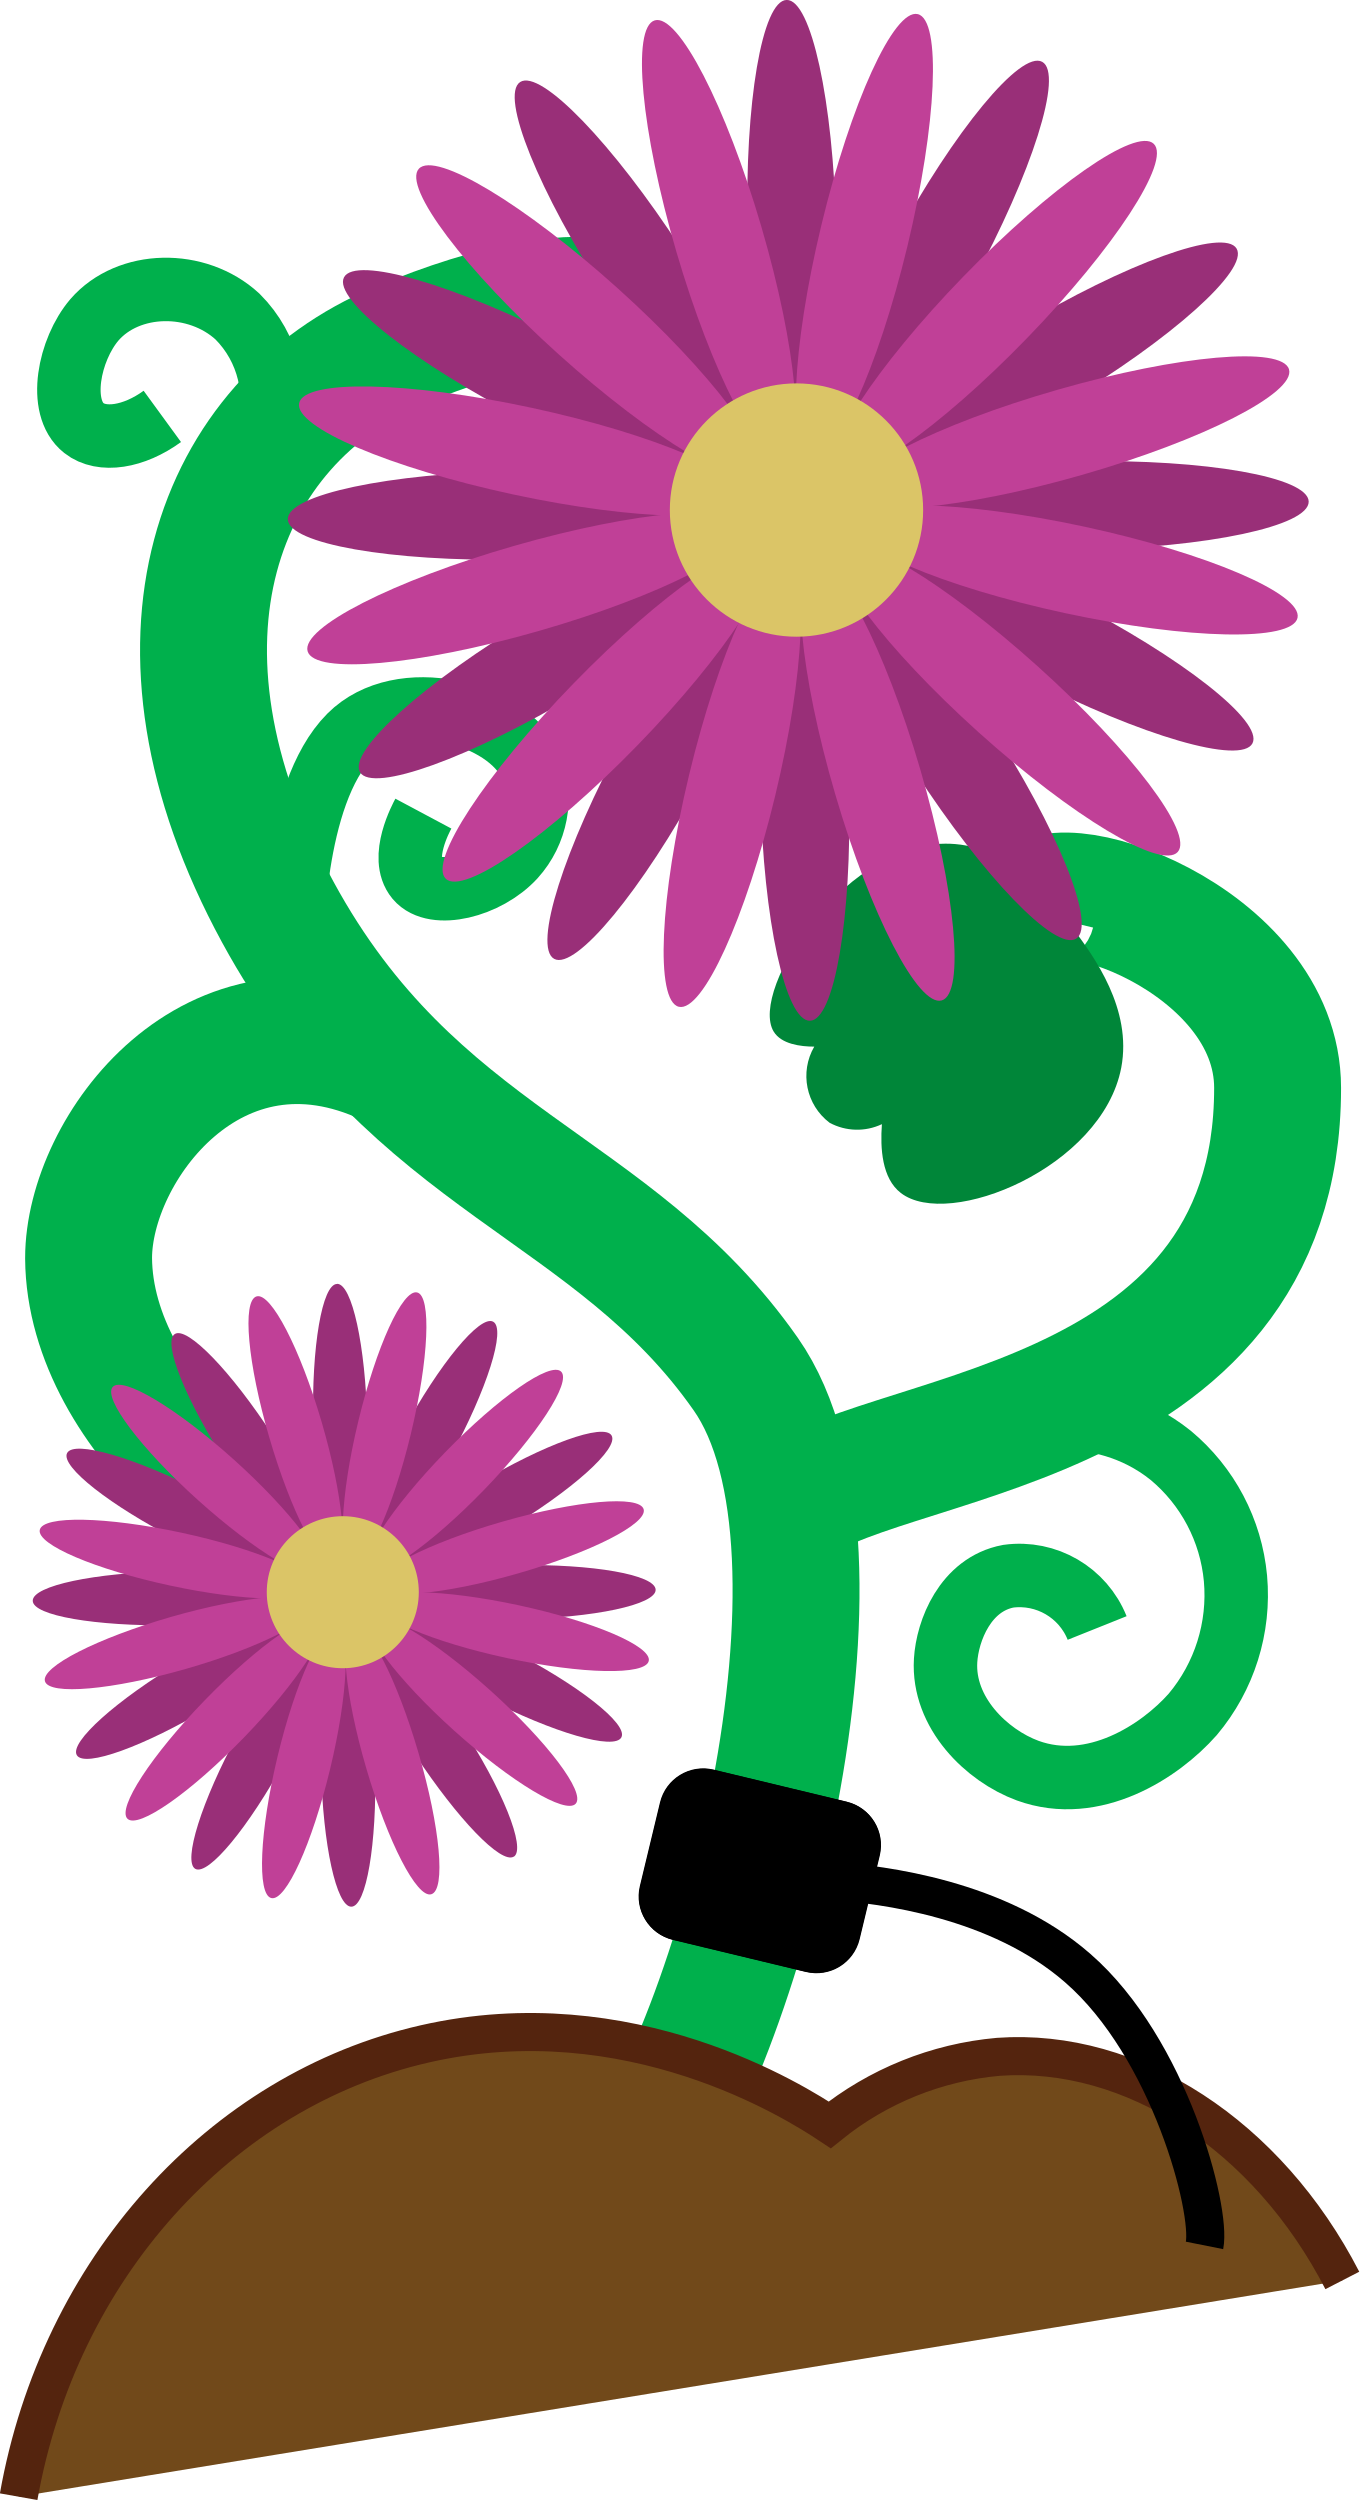
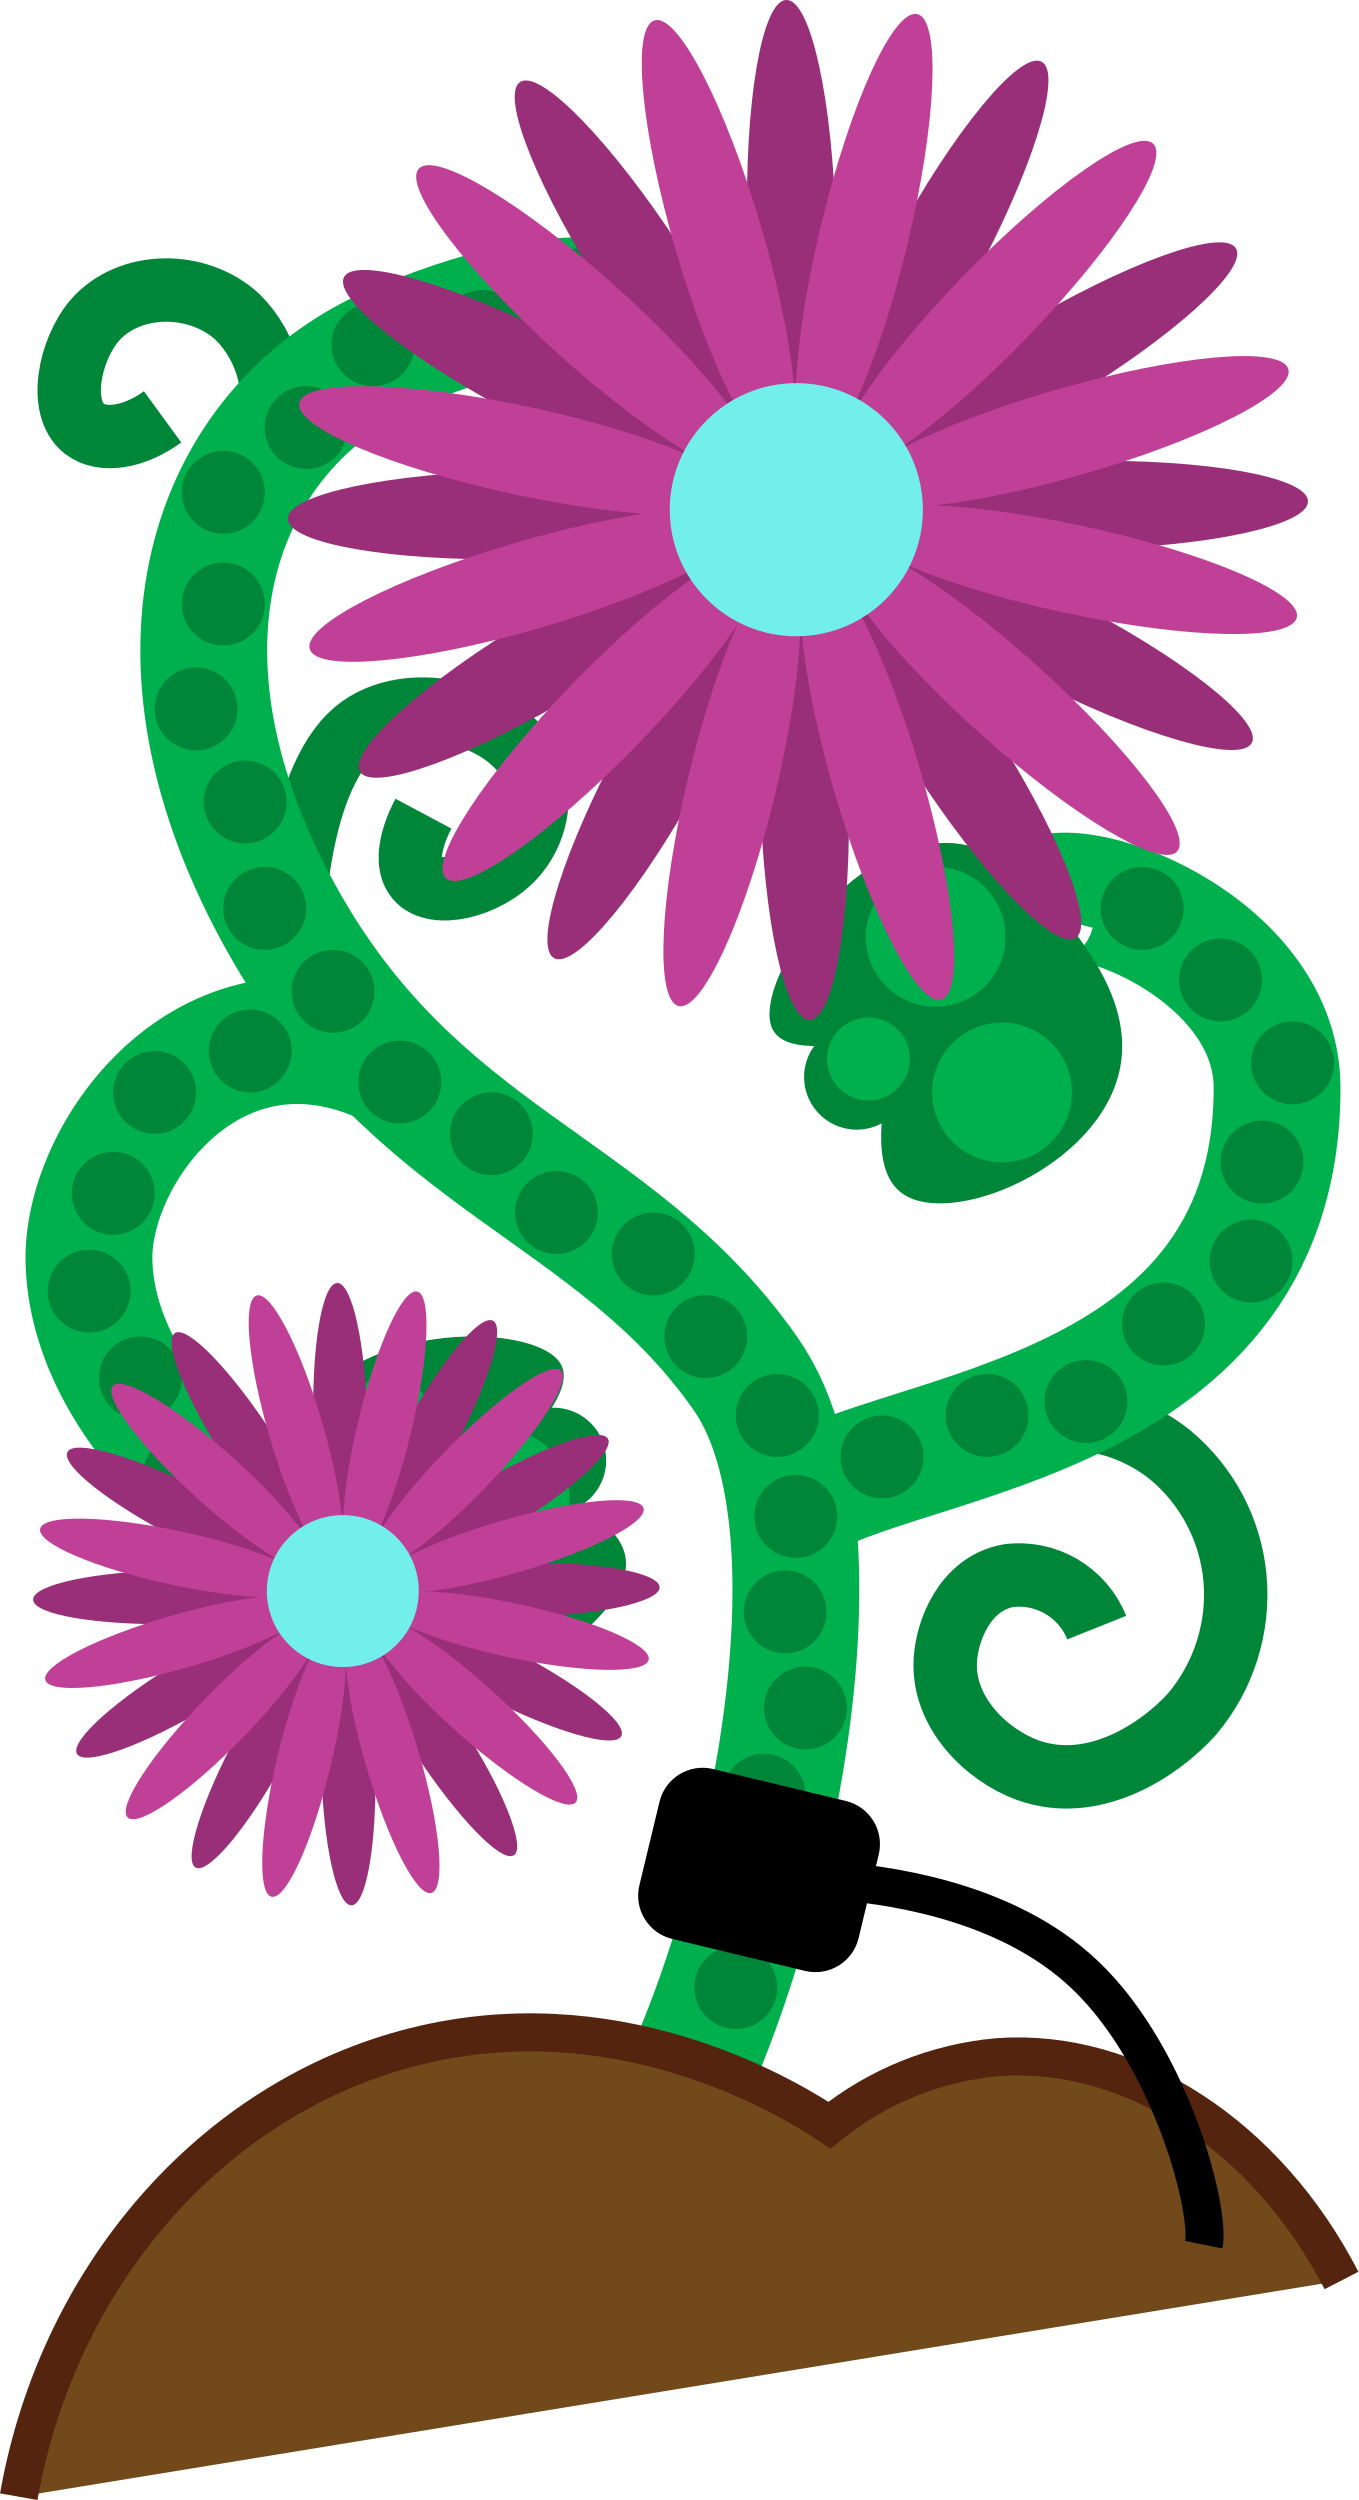
- <svg xmlns="http://www.w3.org/2000/svg" viewBox="0 0 107.1 196.99">
+ <svg xmlns="http://www.w3.org/2000/svg" viewBox="0 0 107.1 197.13">
  <defs>
-     <style>.cls-1,.cls-2,.cls-9{fill:none;}.cls-1,.cls-2{stroke:#00b04c;}.cls-1,.cls-2,.cls-4,.cls-5,.cls-9{stroke-miterlimit:10;}.cls-1{stroke-width:10px;}.cls-2{stroke-width:5px;}.cls-3{fill:#008639;}.cls-4,.cls-9{stroke:#000;}.cls-4,.cls-5,.cls-9{stroke-width:3px;}.cls-5{fill:#71491a;stroke:#54240e;}.cls-6{fill:#992f78;}.cls-7{fill:#c04097;}.cls-8{fill:#dbc567;}</style>
+     <style>.cls-1,.cls-2,.cls-7{fill:none;}.cls-1{stroke:#008639;stroke-width:5px;}.cls-1,.cls-2,.cls-4,.cls-6,.cls-7{stroke-miterlimit:10;}.cls-2{stroke:#00b04c;stroke-width:10px;}.cls-3{fill:#008639;}.cls-4{fill:#71491a;stroke:#54240e;}.cls-4,.cls-6,.cls-7{stroke-width:3px;}.cls-5{fill:#00b04c;}.cls-6,.cls-7{stroke:#000;}.cls-8{fill:#992f78;}.cls-9{fill:#c04097;}.cls-10{fill:#73efeb;}</style>
  </defs>
-   <g id="pasted_back" data-name="pasted back">
-     <path class="cls-1" d="M48.13,172.67c9.26-11.49,19.39-50.5,9.65-64.4-10.5-15-26.11-16.61-36.87-36.4-11.6-21.33-4.67-38.67,9.5-44.61,16-6.69,22.2-3.11,24.94,2.94" transform="translate(0.98 0)" />
-     <path class="cls-1" d="M60.9,119.07c6.36-6.28,38.81-5.7,38.79-33.35,0-11.83-18.39-18-19.4-13.8" transform="translate(0.98 0)" />
-     <path class="cls-1" d="M29.66,83.72C15.85,77.23,6,90.53,6,99.14c.08,12.55,15.06,23.94,21.5,22.21" transform="translate(0.98 0)" />
-     <path class="cls-2" d="M22,75.35c0-.8,0-12.77,4.59-17.36,4-4,12.4-1.88,14.3,2.38a7,7,0,0,1-1.36,7.15c-2.15,2.35-6.29,3.34-7.66,1.7s.35-4.81.51-5.11" transform="translate(0.98 0)" />
-     <path class="cls-2" d="M20,34.41a9.3,9.3,0,0,0-2.27-9.47c-3.2-2.94-8.59-2.83-11.27.26-2,2.35-2.91,6.89-.83,8.53,1.41,1.11,3.93.72,6.18-.92" transform="translate(0.98 0)" />
-     <path class="cls-2" d="M77.93,112.36c.59-.19,7.61-2.28,13.33,2.31a14.33,14.33,0,0,1,5.11,9.7A14.62,14.62,0,0,1,93,135.09C90.43,138,85.2,141.41,80,139.52c-3.24-1.19-6.72-4.57-6.47-8.68.14-2.34,1.55-6,4.94-6.64a6.59,6.59,0,0,1,7,4.08" transform="translate(0.98 0)" />
-   </g>
-   <g id="new_buds" data-name="new buds">
-     <path class="cls-3" d="M83.64,73.26c1.56,2.1,4.61,6.23,3.73,10.87C85.86,92,73.76,96.92,70,94c-1.49-1.15-1.63-3.51-1.49-5.42a4.57,4.57,0,0,1-4.12-.11,4.62,4.62,0,0,1-1.21-6c-1.1,0-2.6-.2-3.2-1.19C58,78,65.89,65.78,74.3,66.51,79,66.91,82.06,71.12,83.64,73.26Z" transform="translate(0.98 0)" />
-     <rect class="cls-4" x="51.52" y="142.03" width="14.78" height="10.78" rx="2" transform="translate(37.13 -9.69) rotate(13.54)" />
-   </g>
-   <g id="dirt">
-     <path class="cls-5" d="M.49,196.73c3.18-17.93,15.87-32,32-35.68s29.2,4.58,31.91,6.38a24.66,24.66,0,0,1,13.28-5.36c10.58-.76,21.23,6.2,27.11,17.62" transform="translate(0.98 0)" />
+   <g id="newest_closed" data-name="newest closed">
+     <path class="cls-1" d="M22,75.4c0-.8,0-12.77,4.59-17.36,4-4,12.4-1.88,14.3,2.38a7,7,0,0,1-1.36,7.15c-2.15,2.36-6.29,3.34-7.66,1.7s.35-4.81.51-5.11" transform="translate(1.01 0)" />
+     <path class="cls-1" d="M20,34.46A9.3,9.3,0,0,0,17.73,25c-3.2-2.94-8.59-2.82-11.27.26-2,2.35-2.91,6.89-.83,8.54,1.41,1.1,3.93.71,6.18-.93" transform="translate(1.01 0)" />
+     <path class="cls-1" d="M77.93,112.41c.59-.19,7.61-2.28,13.33,2.31a14.34,14.34,0,0,1,5.11,9.7A14.62,14.62,0,0,1,93,135.14C90.43,138,85.2,141.46,80,139.57c-3.24-1.19-6.72-4.56-6.47-8.68.14-2.34,1.55-6,4.94-6.64a6.6,6.6,0,0,1,7,4.09" transform="translate(1.01 0)" />
+     <path class="cls-2" d="M48.13,172.72c9.26-11.49,19.39-50.5,9.65-64.4-10.5-15-26.11-16.61-36.87-36.39-11.6-21.34-4.67-38.68,9.5-44.62,16-6.68,22.2-3.11,24.94,2.94" transform="translate(1.01 0)" />
+     <path class="cls-2" d="M60.9,119.12c6.36-6.27,38.81-5.7,38.79-33.35,0-11.83-18.39-18-19.4-13.79" transform="translate(1.01 0)" />
+     <path class="cls-2" d="M29.66,83.78C15.85,77.28,6,90.59,6,99.19c.08,12.55,15.06,23.94,21.5,22.21" transform="translate(1.01 0)" />
+     <circle class="cls-3" cx="52.66" cy="26.13" r="3.27" />
+     <circle class="cls-3" cx="45.63" cy="22.86" r="3.27" />
+     <circle class="cls-3" cx="38.06" cy="26.13" r="3.27" />
+     <circle class="cls-3" cx="29.41" cy="27.18" r="3.27" />
+     <circle class="cls-3" cx="24.14" cy="33.71" r="3.27" />
+     <circle class="cls-3" cx="17.61" cy="38.82" r="3.27" />
+     <circle class="cls-3" cx="17.61" cy="47.63" r="3.27" />
+     <circle class="cls-3" cx="15.46" cy="55.9" r="3.27" />
+     <circle class="cls-3" cx="19.33" cy="63.24" r="3.27" />
+     <circle class="cls-3" cx="20.87" cy="71.63" r="3.27" />
+     <circle class="cls-3" cx="26.26" cy="78.17" r="3.27" />
+     <circle class="cls-3" cx="19.73" cy="82.87" r="3.27" />
+     <circle class="cls-3" cx="12.19" cy="86.14" r="3.27" />
+     <circle class="cls-3" cx="8.93" cy="94.1" r="3.27" />
+     <circle class="cls-3" cx="7.03" cy="101.81" r="3.27" />
+     <circle class="cls-3" cx="11.07" cy="108.66" r="3.27" />
+     <circle class="cls-3" cx="14.56" cy="116.3" r="3.27" />
+     <circle class="cls-3" cx="22.11" cy="119.57" r="3.27" />
+     <circle class="cls-3" cx="31.52" cy="85.32" r="3.27" />
+     <circle class="cls-3" cx="38.74" cy="89.4" r="3.27" />
+     <circle class="cls-3" cx="43.88" cy="95.61" r="3.27" />
+     <circle class="cls-3" cx="51.51" cy="98.88" r="3.27" />
+     <circle class="cls-3" cx="55.65" cy="105.39" r="3.27" />
+     <circle class="cls-3" cx="61.29" cy="111.61" r="3.27" />
+     <circle class="cls-3" cx="62.75" cy="119.57" r="3.27" />
+     <circle class="cls-3" cx="69.55" cy="114.88" r="3.27" />
+     <circle class="cls-3" cx="61.91" cy="127.1" r="3.27" />
+     <circle class="cls-3" cx="63.51" cy="134.68" r="3.27" />
+     <circle class="cls-3" cx="60.24" cy="141.55" r="3.27" />
+     <circle class="cls-3" cx="58.02" cy="156.72" r="3.27" />
+     <circle class="cls-3" cx="77.83" cy="111.61" r="3.27" />
+     <circle class="cls-3" cx="85.63" cy="110.51" r="3.27" />
+     <circle class="cls-3" cx="91.75" cy="104.4" r="3.27" />
+     <circle class="cls-3" cx="98.65" cy="99.44" r="3.27" />
+     <circle class="cls-3" cx="99.51" cy="91.63" r="3.27" />
+     <circle class="cls-3" cx="101.92" cy="83.81" r="3.27" />
+     <circle class="cls-3" cx="96.24" cy="77.27" r="3.27" />
+     <circle class="cls-3" cx="90.06" cy="71.63" r="3.27" />
+     <path class="cls-4" d="M.47,196.87c3.17-17.93,15.86-32,32-35.68s29.2,4.58,31.92,6.38a24.63,24.63,0,0,1,13.28-5.36c10.57-.77,21.22,6.2,27.1,17.61" transform="translate(1.01 0)" />
+     <path class="cls-3" d="M55.94,28.92c3-1.05,9-3.12,14.1-.39,8.71,4.66,10,20.63,5.2,23.95-1.9,1.32-4.71.62-6.89-.24,0,.21.37,3.11-1.64,4.78s-5.22,1.44-7.46-.77c-.42,1.27-1.19,3-2.56,3.31-4.57,1.13-16-12.59-12.08-22.17C46.79,32.09,52.86,30,55.94,28.92Z" transform="translate(1.01 0)" />
+     <path class="cls-3" d="M83.59,73.3c1.55,2.1,4.61,6.23,3.73,10.87C85.81,92.08,73.7,97,70,94c-1.48-1.16-1.63-3.51-1.49-5.42a4.15,4.15,0,0,1-5.32-6.1c-1.1,0-2.61-.2-3.21-1.19-2-3.27,5.9-15.52,14.32-14.79C78.89,67,82,71.16,83.59,73.3Z" transform="translate(1.01 0)" />
+     <path class="cls-3" d="M23.55,123c.9,2.45,2.67,7.28,7,9.09,7.43,3.1,18.17-4.32,17.79-9.06-.15-1.88-2-3.3-3.7-4.23A4.16,4.16,0,0,0,42.5,111c.59-.92,1.27-2.28.77-3.32-1.64-3.47-16.2-3.61-20.22,3.81C20.83,115.6,22.63,120.52,23.55,123Z" transform="translate(1.01 0)" />
+     <circle class="cls-5" cx="79.01" cy="86.14" r="5.51" />
+     <circle class="cls-5" cx="73.78" cy="73.87" r="5.51" />
+     <circle class="cls-5" cx="52.38" cy="39.97" r="5.51" />
+     <circle class="cls-5" cx="65.69" cy="34.46" r="5.51" />
+     <circle class="cls-5" cx="64.2" cy="48.66" r="5.51" />
+     <circle class="cls-5" cx="39.41" cy="118.15" r="5.51" />
+     <circle class="cls-5" cx="73.78" cy="44.36" r="3.27" />
+     <circle class="cls-5" cx="53.62" cy="50.9" r="3.27" />
+     <circle class="cls-5" cx="68.48" cy="83.5" r="3.27" />
+     <circle class="cls-5" cx="30.66" cy="111.77" r="3.27" />
+     <circle class="cls-5" cx="33.93" cy="127.1" r="3.27" />
+     <rect class="cls-6" x="51.46" y="142.06" width="14.78" height="10.78" rx="2" transform="translate(37.16 -9.68) rotate(13.54)" />
+     <path class="cls-7" d="M93.91,177c.56-2.8-2.76-15.56-10-21.85-6.26-5.48-15.4-6.57-19.26-6.86" transform="translate(1.01 0)" />
  </g>
  <g id="new_flowers" data-name="new flowers">
-     <ellipse id="petals" class="cls-6" cx="49.79" cy="21.54" rx="3.49" ry="17.97" transform="translate(-2.72 30.58) rotate(-32.99)" />
-     <ellipse id="petals-2" data-name="petals" class="cls-6" cx="74.03" cy="58.89" rx="3.49" ry="17.97" transform="translate(-19.14 49.8) rotate(-32.99)" />
-     <ellipse id="petals-3" data-name="petals" class="cls-6" cx="42.11" cy="30.06" rx="3.49" ry="17.97" transform="translate(-2.87 53.81) rotate(-62.85)" />
-     <ellipse id="petals-4" data-name="petals" class="cls-6" cx="81.72" cy="50.37" rx="3.49" ry="17.97" transform="translate(0.59 100.1) rotate(-62.85)" />
-     <ellipse id="petals-5" data-name="petals" class="cls-6" cx="39.66" cy="40.6" rx="17.97" ry="3.49" transform="translate(0.28 0.7) rotate(-1)" />
-     <ellipse id="petals-6" data-name="petals" class="cls-6" cx="84.17" cy="39.83" rx="17.97" ry="3.49" transform="translate(0.3 1.48) rotate(-1)" />
-     <ellipse id="petals-7" data-name="petals" class="cls-6" cx="42.81" cy="51.63" rx="17.97" ry="3.49" transform="translate(-19.44 29.27) rotate(-30.86)" />
-     <ellipse id="petals-8" data-name="petals" class="cls-6" cx="81.02" cy="28.8" rx="17.97" ry="3.49" transform="translate(-2.31 45.64) rotate(-30.86)" />
-     <ellipse id="petals-9" data-name="petals" class="cls-6" cx="51.27" cy="59.77" rx="17.97" ry="3.49" transform="translate(-24.75 76.24) rotate(-61.45)" />
-     <ellipse id="petals-10" data-name="petals" class="cls-6" cx="72.55" cy="20.66" rx="17.97" ry="3.49" transform="translate(20.71 74.51) rotate(-61.45)" />
-     <ellipse id="petals-11" data-name="petals" class="cls-6" cx="62.42" cy="62.47" rx="3.49" ry="17.97" transform="translate(-0.42 1.44) rotate(-1.31)" />
-     <ellipse id="petals-12" data-name="petals" class="cls-6" cx="61.41" cy="17.96" rx="3.49" ry="17.97" transform="translate(0.59 1.41) rotate(-1.31)" />
-     <ellipse id="petals-13" data-name="petals" class="cls-7" cx="45.37" cy="25.32" rx="3.49" ry="17.97" transform="translate(-2.82 42.1) rotate(-48)" />
-     <ellipse id="petals-14" data-name="petals" class="cls-7" cx="78.46" cy="55.11" rx="3.49" ry="17.97" transform="translate(-14.01 76.54) rotate(-48)" />
-     <ellipse id="petals-15" data-name="petals" class="cls-7" cx="40.15" cy="35.54" rx="3.49" ry="17.97" transform="translate(-2.05 67.32) rotate(-77.86)" />
-     <ellipse id="petals-16" data-name="petals" class="cls-7" cx="83.67" cy="44.9" rx="3.49" ry="17.97" transform="translate(23.18 117.26) rotate(-77.86)" />
-     <ellipse id="petals-17" data-name="petals" class="cls-7" cx="40.52" cy="46.36" rx="17.97" ry="3.49" transform="translate(-10.23 12.98) rotate(-16.02)" />
-     <ellipse id="petals-18" data-name="petals" class="cls-7" cx="83.31" cy="34.07" rx="17.97" ry="3.49" transform="translate(-5.18 24.31) rotate(-16.02)" />
-     <ellipse id="petals-19" data-name="petals" class="cls-7" cx="46.42" cy="56.19" rx="17.97" ry="3.49" transform="matrix(0.7, -0.72, 0.72, 0.7, -25.25, 50.39)" />
-     <ellipse id="petals-20" data-name="petals" class="cls-7" cx="77.41" cy="24.24" rx="17.97" ry="3.49" transform="translate(7.11 62.93) rotate(-45.88)" />
-     <ellipse id="petals-21" data-name="petals" class="cls-7" cx="56.7" cy="61.86" rx="17.97" ry="3.49" transform="translate(-15.72 102.5) rotate(-76.46)" />
-     <ellipse id="petals-22" data-name="petals" class="cls-7" cx="67.12" cy="18.57" rx="17.97" ry="3.49" transform="translate(34.34 79.49) rotate(-76.46)" />
-     <ellipse id="petals-23" data-name="petals" class="cls-7" cx="68.17" cy="61.58" rx="3.49" ry="17.97" transform="translate(-13.57 21.64) rotate(-16.32)" />
-     <ellipse id="petals-24" data-name="petals" class="cls-7" cx="55.66" cy="18.85" rx="3.49" ry="17.97" transform="translate(-2.07 16.4) rotate(-16.32)" />
-     <ellipse id="petals-25" data-name="petals" class="cls-6" cx="18.75" cy="114.31" rx="2.13" ry="10.96" transform="translate(-58.23 28.64) rotate(-32.99)" />
-     <path id="petals-26" data-name="petals" class="cls-6" d="M39.51,146.29c-1,.64-4.46-3-7.76-8s-5.17-9.71-4.18-10.35,4.46,3,7.75,8,5.17,9.72,4.19,10.36" transform="translate(0.98 0)" />
-     <ellipse id="petals-27" data-name="petals" class="cls-6" cx="14.06" cy="119.5" rx="2.13" ry="10.96" transform="translate(-97.71 77.48) rotate(-62.85)" />
-     <ellipse id="petals-28" data-name="petals" class="cls-6" cx="38.23" cy="131.9" rx="2.13" ry="10.96" transform="translate(-95.6 105.72) rotate(-62.85)" />
-     <path id="petals-29" data-name="petals" class="cls-6" d="M1.6,126.13c0-1.18,4.87-2.21,10.93-2.32s11,.76,11,1.94S18.65,128,12.6,128.07s-11-.76-11-1.94" transform="translate(0.98 0)" />
-     <ellipse id="petals-30" data-name="petals" class="cls-6" cx="39.72" cy="125.46" rx="10.96" ry="2.13" transform="translate(-1.2 0.71) rotate(-1)" />
-     <ellipse id="petals-31" data-name="petals" class="cls-6" cx="14.48" cy="132.67" rx="10.96" ry="2.13" transform="translate(-65.02 26.22) rotate(-30.86)" />
-     <ellipse id="petals-32" data-name="petals" class="cls-6" cx="37.8" cy="118.73" rx="10.96" ry="2.13" transform="translate(-54.57 36.2) rotate(-30.86)" />
-     <path id="petals-33" data-name="petals" class="cls-6" d="M14.41,147.26c-1-.56.48-5.33,3.37-10.65s6.08-9.17,7.11-8.61-.47,5.33-3.37,10.65-6.08,9.17-7.11,8.61" transform="translate(0.98 0)" />
-     <ellipse id="petals-34" data-name="petals" class="cls-6" cx="32.63" cy="113.77" rx="10.96" ry="2.13" transform="translate(-81.91 88.06) rotate(-61.45)" />
-     <path id="petals-35" data-name="petals" class="cls-6" d="M26.7,150.24c-1.17,0-2.24-4.86-2.38-10.91s.71-11,1.88-11,2.24,4.86,2.38,10.91-.7,11-1.88,11" transform="translate(0.98 0)" />
-     <path id="petals-36" data-name="petals" class="cls-6" d="M25.58,101.16c1.18,0,2.24,4.86,2.38,10.92s-.7,11-1.88,11-2.24-4.85-2.38-10.91.71-11,1.88-11" transform="translate(0.98 0)" />
-     <ellipse id="petals-37" data-name="petals" class="cls-7" cx="16.05" cy="116.61" rx="2.13" ry="10.96" transform="translate(-80.37 50.52) rotate(-48)" />
-     <ellipse id="petals-38" data-name="petals" class="cls-7" cx="36.24" cy="134.79" rx="2.13" ry="10.96" transform="translate(-87.2 71.53) rotate(-48)" />
-     <ellipse id="petals-39" data-name="petals" class="cls-7" cx="12.87" cy="122.85" rx="2.13" ry="10.96" transform="translate(-108.96 109.6) rotate(-77.86)" />
-     <ellipse id="petals-40" data-name="petals" class="cls-7" cx="39.42" cy="128.56" rx="2.13" ry="10.96" transform="translate(-93.57 140.07) rotate(-77.86)" />
-     <ellipse id="petals-41" data-name="petals" class="cls-7" cx="13.09" cy="129.45" rx="10.96" ry="2.13" transform="translate(-34.23 8.64) rotate(-16.02)" />
-     <ellipse id="petals-42" data-name="petals" class="cls-7" cx="39.2" cy="121.95" rx="10.96" ry="2.13" transform="translate(-31.15 15.55) rotate(-16.02)" />
-     <ellipse id="petals-43" data-name="petals" class="cls-7" cx="16.69" cy="135.45" rx="10.96" ry="2.13" transform="translate(-91.18 53.13) rotate(-45.88)" />
-     <ellipse id="petals-44" data-name="petals" class="cls-7" cx="35.6" cy="115.95" rx="10.96" ry="2.13" transform="translate(-71.44 60.78) rotate(-45.88)" />
-     <path id="petals-45" data-name="petals" class="cls-7" d="M20.4,149.56c-1.15-.27-.92-5.27.49-11.15s3.5-10.44,4.64-10.16.92,5.27-.5,11.15-3.49,10.44-4.63,10.16" transform="translate(0.98 0)" />
-     <path id="petals-46" data-name="petals" class="cls-7" d="M31.89,101.84c1.14.28.92,5.27-.5,11.16s-3.49,10.43-4.63,10.16-.93-5.27.49-11.16,3.49-10.44,4.64-10.16" transform="translate(0.98 0)" />
-     <path id="petals-47" data-name="petals" class="cls-7" d="M33,149.26c-1.13.33-3.42-4.12-5.12-9.93s-2.17-10.78-1-11.11,3.42,4.11,5.12,9.92,2.17,10.79,1,11.12" transform="translate(0.98 0)" />
-     <path id="petals-48" data-name="petals" class="cls-7" d="M19.24,102.15c1.13-.33,3.43,4.11,5.13,9.92s2.17,10.79,1,11.12-3.43-4.11-5.13-9.92-2.16-10.79-1-11.12" transform="translate(0.98 0)" />
-     <circle class="cls-8" cx="62.76" cy="40.19" r="9.98" />
-     <circle class="cls-8" cx="27.01" cy="125.46" r="5.99" />
-   </g>
-   <g id="new_tag" data-name="new tag">
-     <rect class="cls-4" x="51.49" y="142.01" width="14.78" height="10.78" rx="2" transform="translate(37.12 -9.69) rotate(13.54)" />
-     <path class="cls-9" d="M93.93,176.93c.56-2.8-2.75-15.56-10-21.86-6.27-5.47-15.4-6.57-19.27-6.85" transform="translate(0.98 0)" />
+     <ellipse id="petals" class="cls-8" cx="49.79" cy="21.54" rx="3.49" ry="17.97" transform="translate(-2.69 30.58) rotate(-32.99)" />
+     <ellipse id="petals-2" data-name="petals" class="cls-8" cx="74.03" cy="58.89" rx="3.49" ry="17.97" transform="translate(-19.12 49.8) rotate(-32.99)" />
+     <ellipse id="petals-3" data-name="petals" class="cls-8" cx="42.11" cy="30.06" rx="3.49" ry="17.97" transform="translate(-2.85 53.81) rotate(-62.85)" />
+     <ellipse id="petals-4" data-name="petals" class="cls-8" cx="81.72" cy="50.37" rx="3.49" ry="17.97" transform="translate(0.61 100.1) rotate(-62.85)" />
+     <ellipse id="petals-5" data-name="petals" class="cls-8" cx="39.66" cy="40.6" rx="17.97" ry="3.49" transform="translate(0.3 0.7) rotate(-1)" />
+     <ellipse id="petals-6" data-name="petals" class="cls-8" cx="84.17" cy="39.83" rx="17.97" ry="3.49" transform="translate(0.32 1.48) rotate(-1)" />
+     <ellipse id="petals-7" data-name="petals" class="cls-8" cx="42.81" cy="51.63" rx="17.97" ry="3.49" transform="translate(-19.42 29.27) rotate(-30.86)" />
+     <ellipse id="petals-8" data-name="petals" class="cls-8" cx="81.02" cy="28.8" rx="17.97" ry="3.49" transform="translate(-2.29 45.64) rotate(-30.86)" />
+     <ellipse id="petals-9" data-name="petals" class="cls-8" cx="51.27" cy="59.77" rx="17.97" ry="3.49" transform="translate(-24.72 76.24) rotate(-61.45)" />
+     <ellipse id="petals-10" data-name="petals" class="cls-8" cx="72.55" cy="20.66" rx="17.97" ry="3.49" transform="translate(20.73 74.51) rotate(-61.45)" />
+     <ellipse id="petals-11" data-name="petals" class="cls-8" cx="62.42" cy="62.47" rx="3.49" ry="17.97" transform="translate(-0.4 1.44) rotate(-1.31)" />
+     <ellipse id="petals-12" data-name="petals" class="cls-8" cx="61.41" cy="17.96" rx="3.49" ry="17.97" transform="translate(0.61 1.41) rotate(-1.31)" />
+     <ellipse id="petals-13" data-name="petals" class="cls-9" cx="45.37" cy="25.32" rx="3.49" ry="17.97" transform="translate(-2.8 42.1) rotate(-48)" />
+     <ellipse id="petals-14" data-name="petals" class="cls-9" cx="78.46" cy="55.11" rx="3.49" ry="17.97" transform="translate(-13.99 76.54) rotate(-48)" />
+     <ellipse id="petals-15" data-name="petals" class="cls-9" cx="40.15" cy="35.54" rx="3.49" ry="17.97" transform="translate(-2.02 67.32) rotate(-77.86)" />
+     <ellipse id="petals-16" data-name="petals" class="cls-9" cx="83.67" cy="44.9" rx="3.49" ry="17.97" transform="translate(23.2 117.26) rotate(-77.86)" />
+     <ellipse id="petals-17" data-name="petals" class="cls-9" cx="40.52" cy="46.36" rx="17.97" ry="3.49" transform="matrix(0.96, -0.28, 0.28, 0.96, -10.21, 12.98)" />
+     <ellipse id="petals-18" data-name="petals" class="cls-9" cx="83.31" cy="34.07" rx="17.97" ry="3.49" transform="translate(-5.16 24.31) rotate(-16.02)" />
+     <ellipse id="petals-19" data-name="petals" class="cls-9" cx="46.42" cy="56.19" rx="17.97" ry="3.49" transform="matrix(0.7, -0.72, 0.72, 0.7, -25.23, 50.39)" />
+     <ellipse id="petals-20" data-name="petals" class="cls-9" cx="77.41" cy="24.24" rx="17.97" ry="3.49" transform="translate(7.13 62.93) rotate(-45.88)" />
+     <ellipse id="petals-21" data-name="petals" class="cls-9" cx="56.7" cy="61.86" rx="17.97" ry="3.49" transform="translate(-15.7 102.5) rotate(-76.46)" />
+     <ellipse id="petals-22" data-name="petals" class="cls-9" cx="67.12" cy="18.57" rx="17.97" ry="3.49" transform="translate(34.36 79.49) rotate(-76.46)" />
+     <ellipse id="petals-23" data-name="petals" class="cls-9" cx="68.17" cy="61.58" rx="3.49" ry="17.97" transform="translate(-13.55 21.64) rotate(-16.32)" />
+     <ellipse id="petals-24" data-name="petals" class="cls-9" cx="55.66" cy="18.85" rx="3.49" ry="17.97" transform="translate(-2.05 16.4) rotate(-16.32)" />
+     <ellipse id="petals-25" data-name="petals" class="cls-8" cx="18.75" cy="114.31" rx="2.13" ry="10.96" transform="translate(-58.21 28.64) rotate(-32.99)" />
+     <path id="petals-26" data-name="petals" class="cls-8" d="M39.51,146.29c-1,.64-4.46-3-7.76-8s-5.17-9.71-4.18-10.35,4.46,3,7.75,8,5.17,9.72,4.19,10.36" transform="translate(1.01 0)" />
+     <ellipse id="petals-27" data-name="petals" class="cls-8" cx="14.06" cy="119.5" rx="2.13" ry="10.96" transform="translate(-97.68 77.48) rotate(-62.85)" />
+     <ellipse id="petals-28" data-name="petals" class="cls-8" cx="38.23" cy="131.9" rx="2.13" ry="10.96" transform="translate(-95.57 105.72) rotate(-62.85)" />
+     <path id="petals-29" data-name="petals" class="cls-8" d="M1.6,126.13c0-1.18,4.87-2.21,10.93-2.32s11,.76,11,1.94S18.65,128,12.6,128.07s-11-.76-11-1.94" transform="translate(1.01 0)" />
+     <ellipse id="petals-30" data-name="petals" class="cls-8" cx="39.72" cy="125.46" rx="10.96" ry="2.13" transform="matrix(1, -0.02, 0.02, 1, -1.18, 0.71)" />
+     <ellipse id="petals-31" data-name="petals" class="cls-8" cx="14.48" cy="132.67" rx="10.96" ry="2.13" transform="translate(-65 26.22) rotate(-30.86)" />
+     <ellipse id="petals-32" data-name="petals" class="cls-8" cx="37.8" cy="118.73" rx="10.96" ry="2.13" transform="matrix(0.86, -0.51, 0.51, 0.86, -54.55, 36.2)" />
+     <path id="petals-33" data-name="petals" class="cls-8" d="M14.41,147.26c-1-.56.48-5.33,3.37-10.65s6.08-9.17,7.11-8.61-.47,5.33-3.37,10.65-6.08,9.17-7.11,8.61" transform="translate(1.01 0)" />
+     <ellipse id="petals-34" data-name="petals" class="cls-8" cx="32.63" cy="113.77" rx="10.96" ry="2.13" transform="translate(-81.89 88.06) rotate(-61.45)" />
+     <path id="petals-35" data-name="petals" class="cls-8" d="M26.7,150.24c-1.17,0-2.24-4.86-2.38-10.91s.71-11,1.88-11,2.24,4.86,2.38,10.91-.7,11-1.88,11" transform="translate(1.01 0)" />
+     <path id="petals-36" data-name="petals" class="cls-8" d="M25.58,101.16c1.18,0,2.24,4.86,2.38,10.92s-.7,11-1.88,11-2.24-4.85-2.38-10.91.71-11,1.88-11" transform="translate(1.01 0)" />
+     <ellipse id="petals-37" data-name="petals" class="cls-9" cx="16.05" cy="116.61" rx="2.13" ry="10.96" transform="translate(-80.35 50.52) rotate(-48)" />
+     <ellipse id="petals-38" data-name="petals" class="cls-9" cx="36.24" cy="134.79" rx="2.13" ry="10.96" transform="translate(-87.17 71.53) rotate(-48)" />
+     <ellipse id="petals-39" data-name="petals" class="cls-9" cx="12.87" cy="122.85" rx="2.13" ry="10.96" transform="translate(-108.93 109.6) rotate(-77.86)" />
+     <ellipse id="petals-40" data-name="petals" class="cls-9" cx="39.42" cy="128.56" rx="2.13" ry="10.96" transform="translate(-93.54 140.07) rotate(-77.86)" />
+     <ellipse id="petals-41" data-name="petals" class="cls-9" cx="13.09" cy="129.45" rx="10.96" ry="2.13" transform="translate(-34.2 8.64) rotate(-16.02)" />
+     <ellipse id="petals-42" data-name="petals" class="cls-9" cx="39.2" cy="121.95" rx="10.96" ry="2.13" transform="translate(-31.12 15.55) rotate(-16.02)" />
+     <ellipse id="petals-43" data-name="petals" class="cls-9" cx="16.69" cy="135.45" rx="10.96" ry="2.13" transform="translate(-91.16 53.13) rotate(-45.88)" />
+     <ellipse id="petals-44" data-name="petals" class="cls-9" cx="35.6" cy="115.95" rx="10.96" ry="2.13" transform="translate(-71.41 60.78) rotate(-45.88)" />
+     <path id="petals-45" data-name="petals" class="cls-9" d="M20.4,149.56c-1.15-.27-.92-5.27.49-11.15s3.5-10.44,4.64-10.16.92,5.27-.5,11.15-3.49,10.44-4.63,10.16" transform="translate(1.01 0)" />
+     <path id="petals-46" data-name="petals" class="cls-9" d="M31.89,101.84c1.14.28.92,5.27-.5,11.16s-3.49,10.43-4.63,10.16-.93-5.27.49-11.16,3.49-10.44,4.64-10.16" transform="translate(1.01 0)" />
+     <path id="petals-47" data-name="petals" class="cls-9" d="M33,149.26c-1.13.33-3.42-4.12-5.12-9.93s-2.17-10.78-1-11.11,3.42,4.11,5.12,9.92,2.17,10.79,1,11.12" transform="translate(1.01 0)" />
+     <path id="petals-48" data-name="petals" class="cls-9" d="M19.24,102.15c1.13-.33,3.43,4.11,5.13,9.92s2.17,10.79,1,11.12-3.43-4.11-5.13-9.92-2.16-10.79-1-11.12" transform="translate(1.01 0)" />
+     <circle class="cls-10" cx="62.79" cy="40.19" r="9.98" />
+     <circle class="cls-10" cx="27.03" cy="125.46" r="5.99" />
  </g>
</svg>
